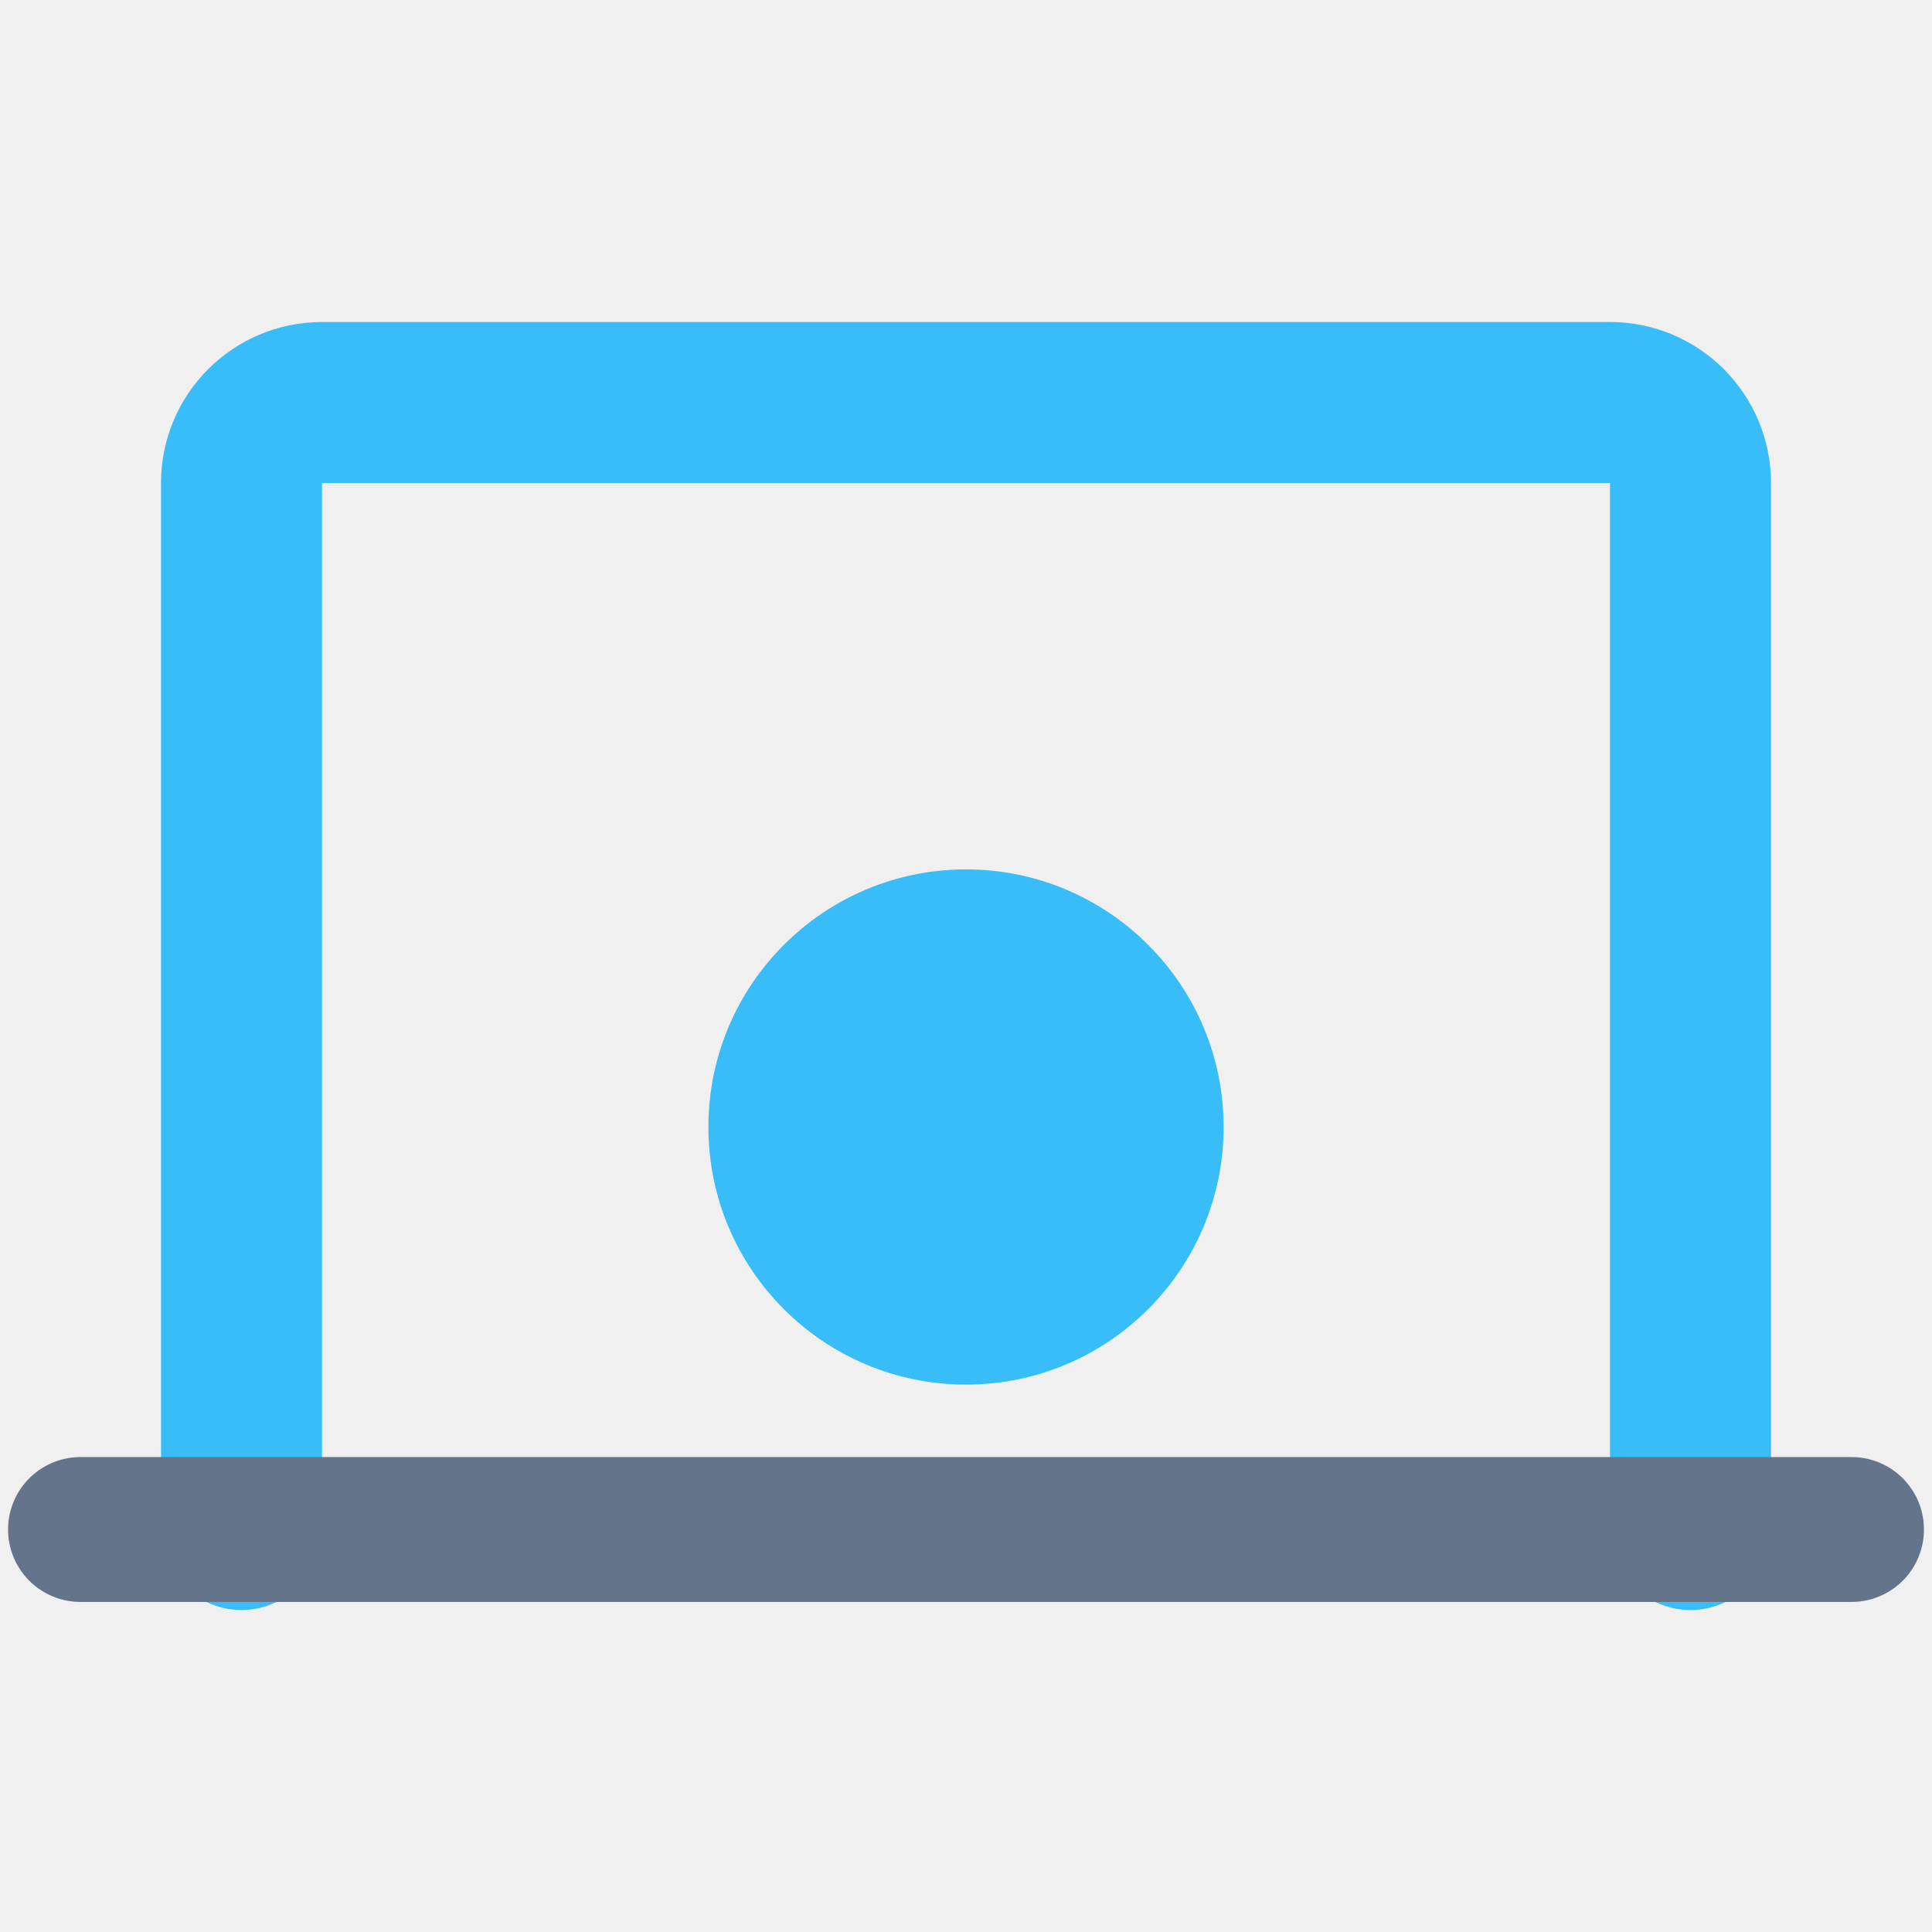
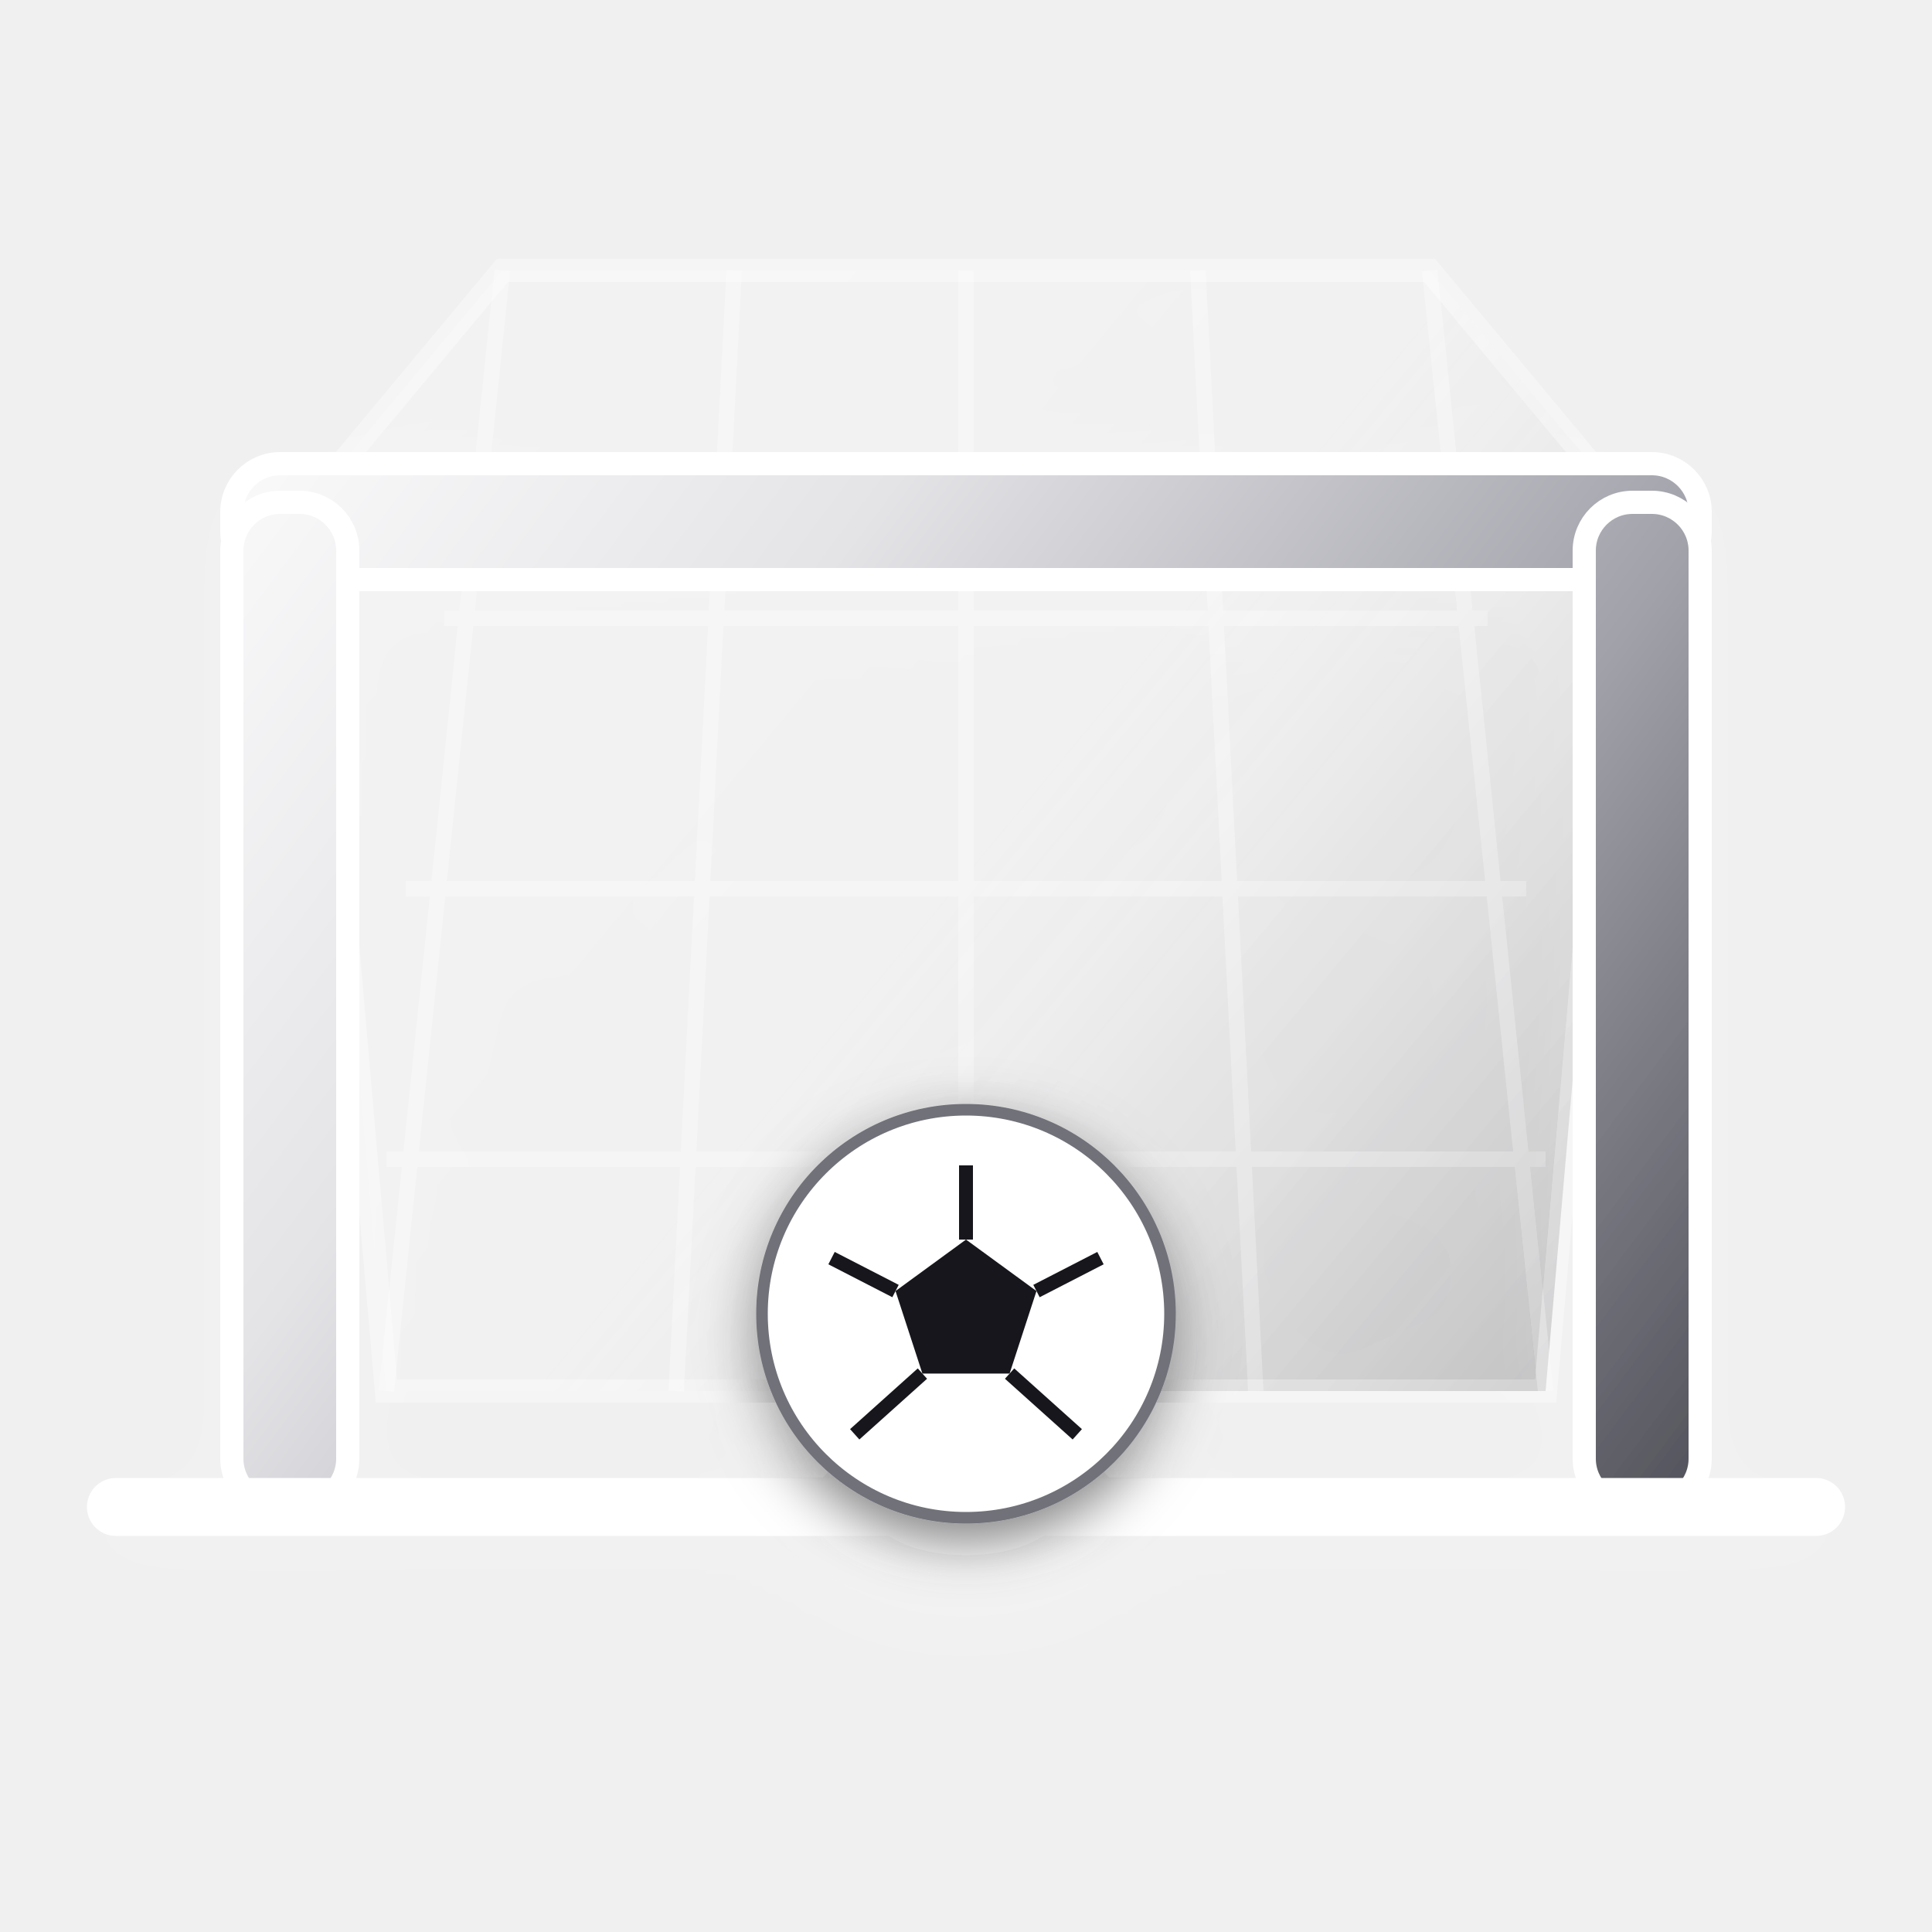
- <svg xmlns="http://www.w3.org/2000/svg" viewBox="0 0 24 24" fill="none">
-   <path d="M3 19V6C3 5.448 3.448 5 4 5H20C20.552 5 21 5.448 21 6V19" stroke="#38BDF8" stroke-width="2" stroke-linecap="round" />
-   <circle cx="12" cy="14" r="3.2" fill="#38BDF8" />
-   <path d="M1 19H23" stroke="#64748B" stroke-width="1.8" stroke-linecap="round" />
+ <svg xmlns="http://www.w3.org/2000/svg" viewBox="0 0 100 100" fill="none">
+   <defs>
+     <linearGradient id="postGrad" x1="10" y1="15" x2="90" y2="75" gradientUnits="userSpaceOnUse">
+       <stop offset="0%" stop-color="#ffffff" />
+       <stop offset="35%" stop-color="#e4e4e7" />
+       <stop offset="70%" stop-color="#a1a1aa" />
+       <stop offset="100%" stop-color="#52525b" />
+     </linearGradient>
+     <linearGradient id="netGrad" x1="20" y1="20" x2="80" y2="70" gradientUnits="userSpaceOnUse">
+       <stop offset="0%" stop-color="#ffffff" stop-opacity="0.15" />
+       <stop offset="50%" stop-color="#ffffff" stop-opacity="0.06" />
+       <stop offset="100%" stop-color="#18181b" stop-opacity="0.25" />
+     </linearGradient>
+     <filter id="goalShadow" x="-15%" y="-15%" width="130%" height="130%">
+       <feDropShadow dx="0" dy="6" stdDeviation="5" flood-color="#000000" flood-opacity="0.55" />
+       <feDropShadow dx="0" dy="1" stdDeviation="2" flood-color="#ffffff" flood-opacity="0.1" />
+     </filter>
+   </defs>
+   <g filter="url(#goalShadow)">
+     <path d="M16 26 L26 14 L74 14 L84 26 L80 72 L20 72 Z" fill="url(#netGrad)" stroke="#ffffff" stroke-width="1.2" stroke-opacity="0.35" />
+     <path d="M26 14 L20 72 M38 14 L35 72 M50 14 L50 72 M62 14 L65 72 M74 14 L80 72              M23 32 L77 32 M21 46 L79 46 M20 60 L80 60" stroke="#ffffff" stroke-width="0.8" stroke-opacity="0.3" />
+     <rect x="12" y="24" width="76" height="6" rx="2.5" fill="url(#postGrad)" stroke="#ffffff" stroke-width="1.2" />
+     <rect x="12" y="26" width="6" height="52" rx="2.5" fill="url(#postGrad)" stroke="#ffffff" stroke-width="1.2" />
+     <rect x="82" y="26" width="6" height="52" rx="2.5" fill="url(#postGrad)" stroke="#ffffff" stroke-width="1.2" />
+     <line x1="6" y1="78" x2="94" y2="78" stroke="#ffffff" stroke-width="3" stroke-linecap="round" />
+     <ellipse cx="50" cy="78" rx="8" ry="4" fill="#ffffff" opacity="0.3" filter="drop-shadow(0 0 3px #ffffff)" />
+     <ellipse cx="50" cy="78" rx="5" ry="2.5" fill="#ffffff" />
+     <g transform="translate(50, 68) scale(0.24)">
+       <circle cx="0" cy="0" r="44" fill="#ffffff" stroke="#71717a" stroke-width="2.5" filter="drop-shadow(0 4px 6px rgba(0,0,0,0.5))" />
+       <polygon points="0,-16 15.2,-4.9 9.4,12.9 -9.4,12.9 -15.2,-4.9" fill="#18181b" />
+       <path d="M0 -16 L0 -32 M15.2 -4.9 L29 -12 M9.4 12.9 L24 26 M-9.4 12.9 L-24 26 M-15.2 -4.9 L-29 -12" stroke="#18181b" stroke-width="3" />
+     </g>
+   </g>
</svg>
